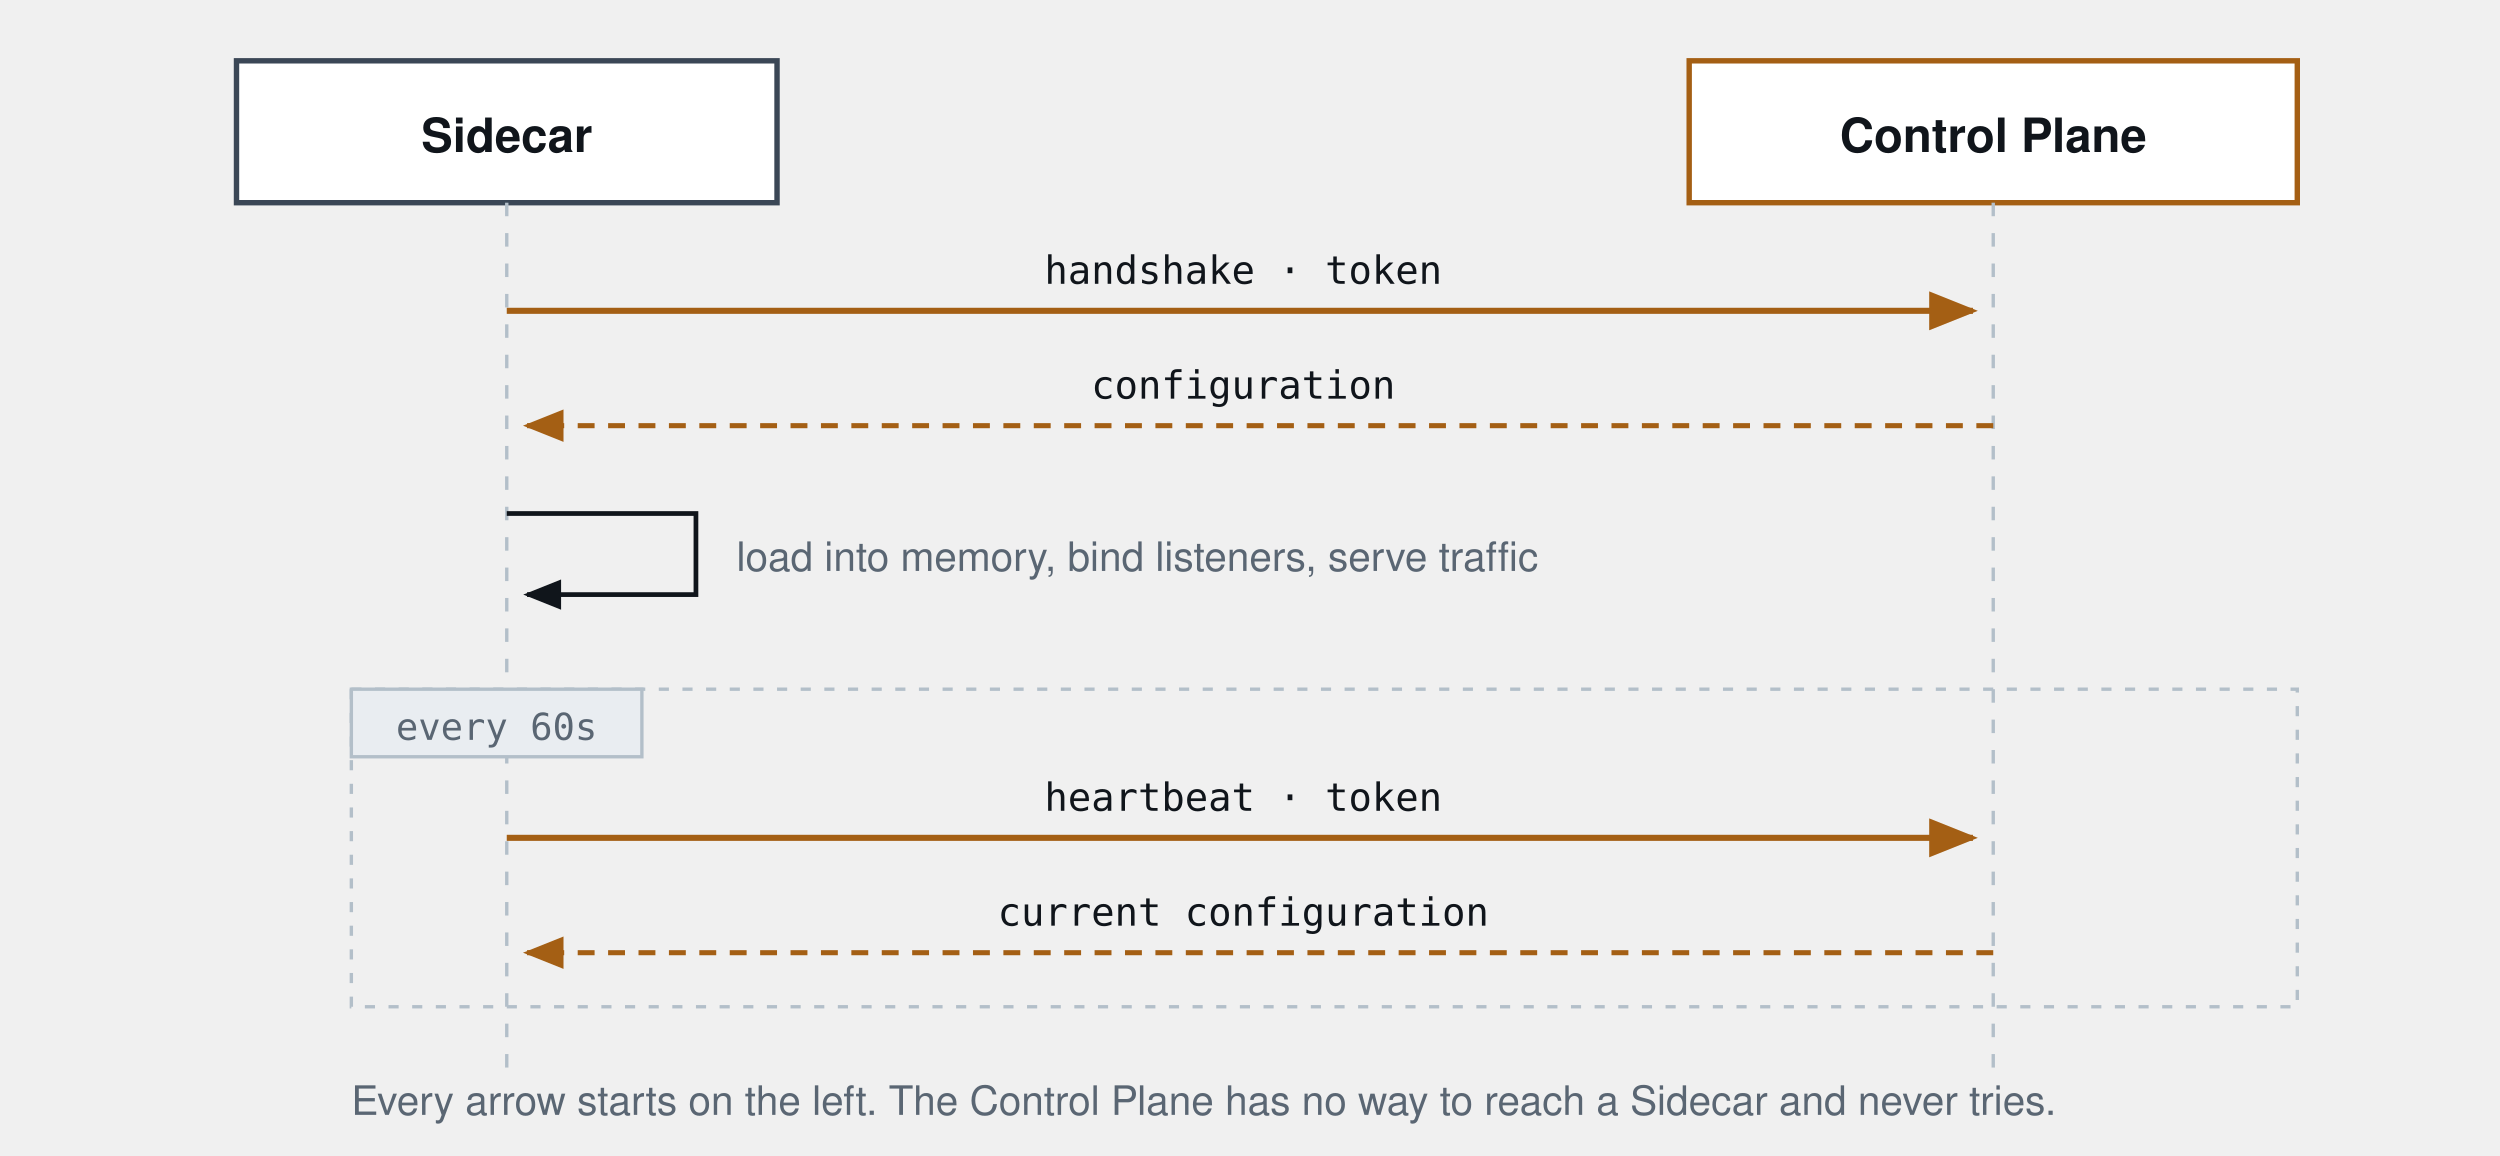
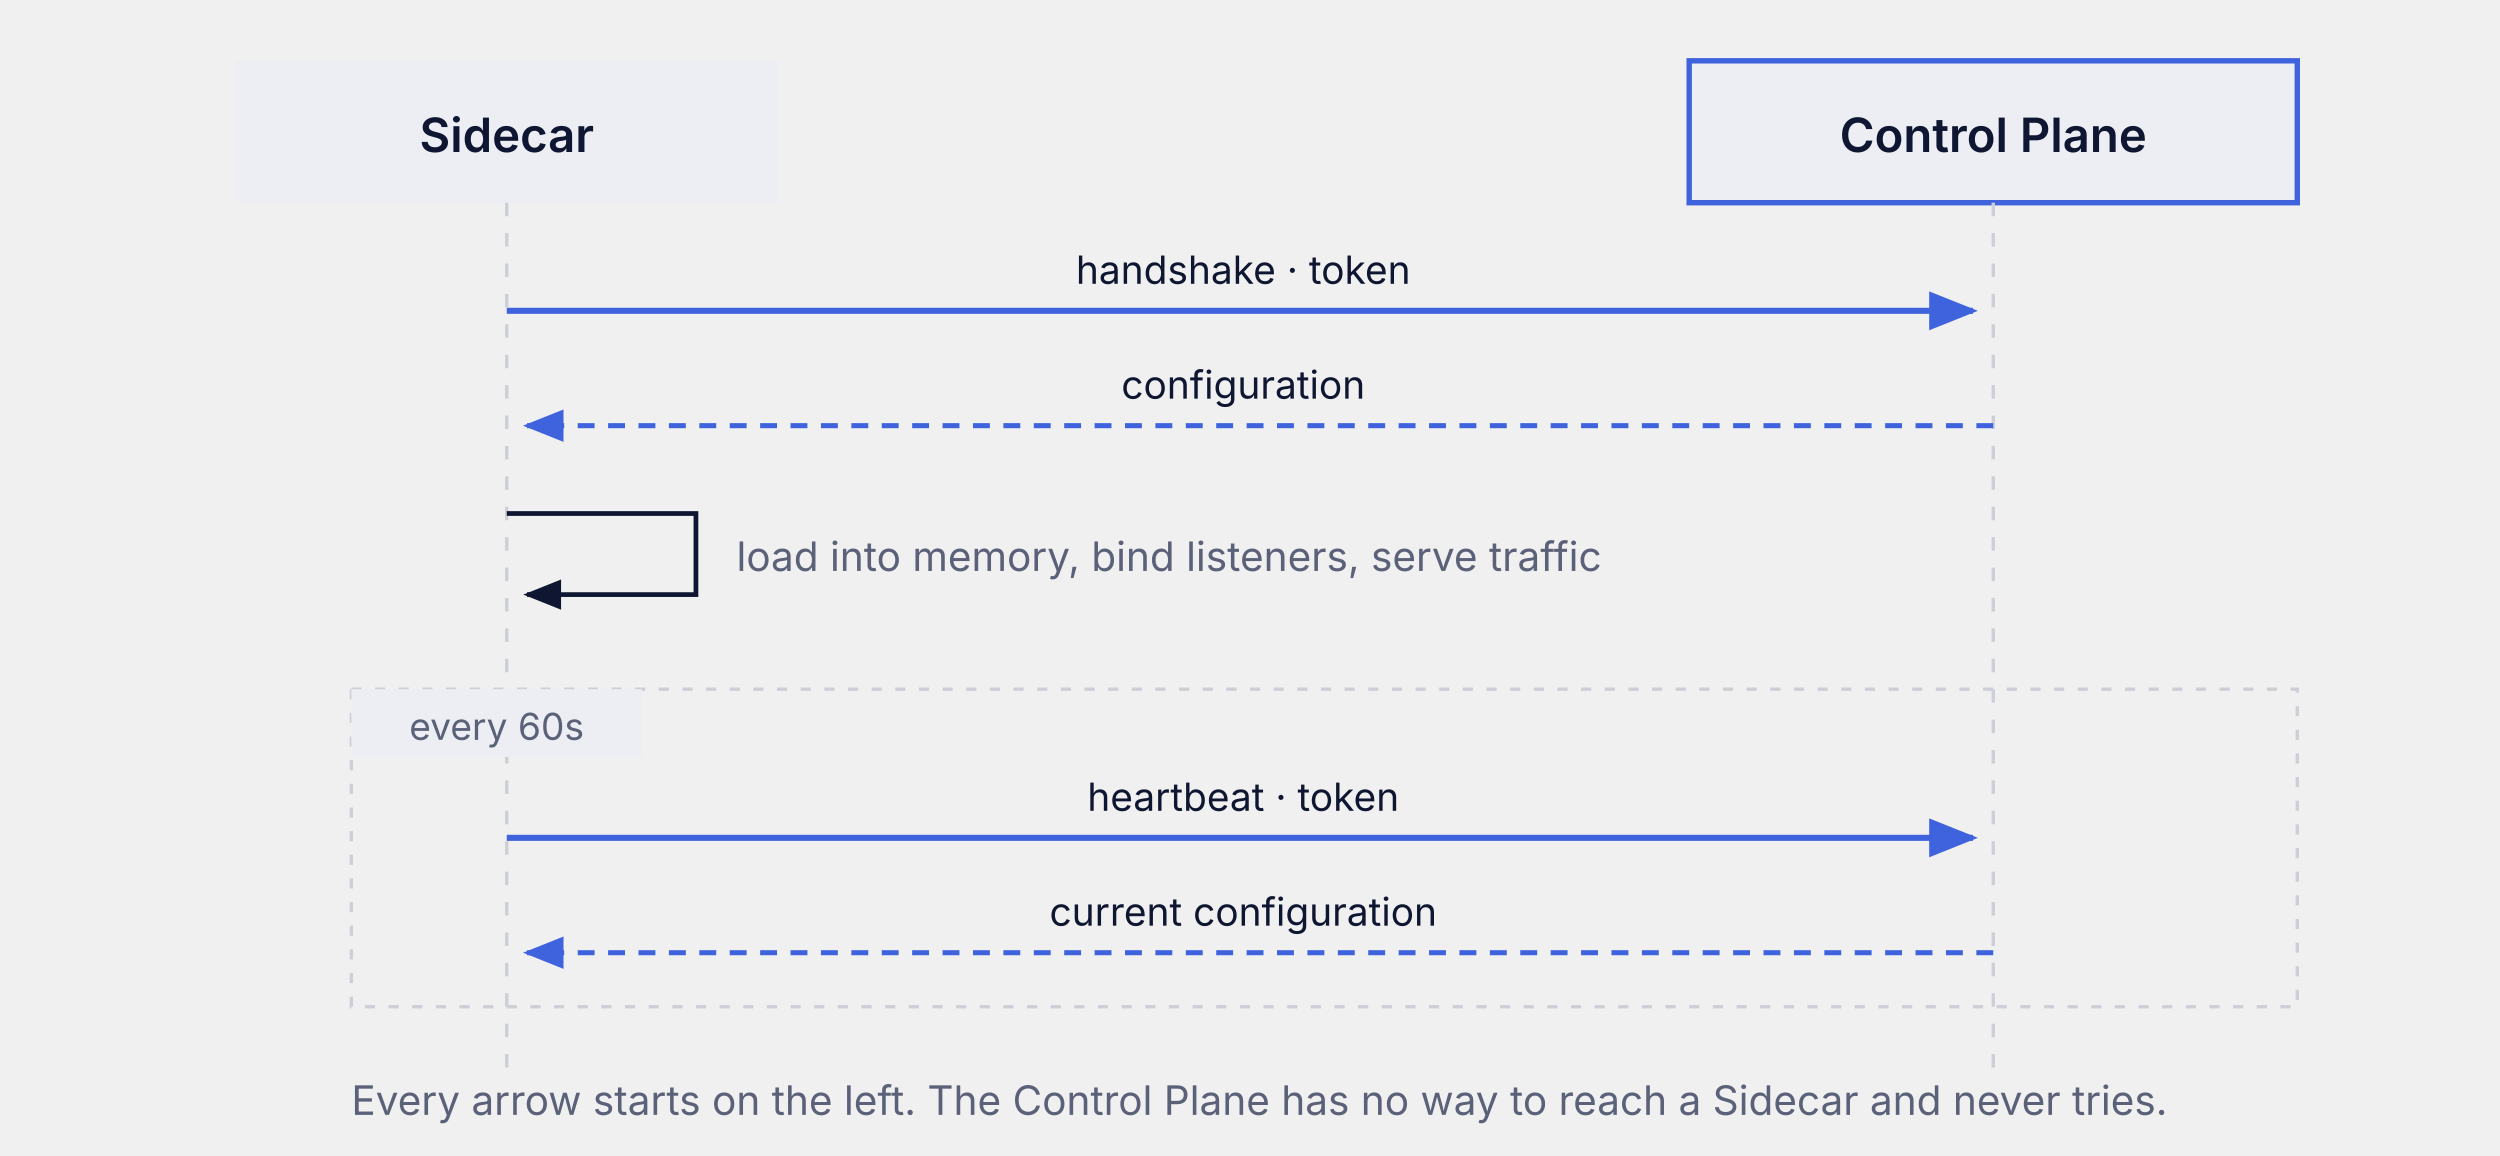
<svg xmlns="http://www.w3.org/2000/svg" viewBox="0 0 740 342" role="img" aria-label="Sequence: the Sidecar sends a handshake with its token, receives its configuration, loads it and binds listeners, then repeats a heartbeat every 60 seconds. The Control Plane never initiates.">
  <defs>
    <marker id="lm2-ink" viewBox="0 0 10 8" refX="9" refY="4" markerWidth="8" markerHeight="7" orient="auto">
-       <polygon points="0,0 10,4 0,8" fill="#10151b" />
+       <polygon points="0,0 10,4 0,8" fill="#0F1631" />
    </marker>
    <marker id="lm2-plane" viewBox="0 0 10 8" refX="9" refY="4" markerWidth="8" markerHeight="7" orient="auto">
-       <polygon points="0,0 10,4 0,8" fill="#a45f14" />
+       <polygon points="0,0 10,4 0,8" fill="#3E63DD" />
    </marker>
  </defs>
-   <rect x="70" y="18" width="160" height="42" fill="#ffffff" stroke="#3b4756" stroke-width="1.6" />
-   <text x="150" y="45" text-anchor="middle" font-family="Archivo, Helvetica Neue, Helvetica, Arial, sans-serif" font-size="14" font-weight="600" fill="#10151b">Sidecar</text>
-   <rect x="500" y="18" width="180" height="42" fill="#ffffff" stroke="#a45f14" stroke-width="1.6" />
-   <text x="590" y="45" text-anchor="middle" font-family="Archivo, Helvetica Neue, Helvetica, Arial, sans-serif" font-size="14" font-weight="600" fill="#10151b">Control Plane</text>
-   <line x1="150" y1="60" x2="150" y2="320" stroke="#b3bfc9" stroke-dasharray="4 5" />
-   <line x1="590" y1="60" x2="590" y2="320" stroke="#b3bfc9" stroke-dasharray="4 5" />
-   <line x1="150" y1="92" x2="584" y2="92" stroke="#a45f14" stroke-width="1.8" marker-end="url(#lm2-plane)" />
-   <text x="368" y="84" text-anchor="middle" font-family="IBM Plex Mono, Menlo, Consolas, monospace" font-size="11.5" fill="#10151b">handshake · token</text>
-   <line x1="590" y1="126" x2="156" y2="126" stroke="#a45f14" stroke-width="1.5" stroke-dasharray="5 4" marker-end="url(#lm2-plane)" />
-   <text x="368" y="118" text-anchor="middle" font-family="IBM Plex Mono, Menlo, Consolas, monospace" font-size="11.5" fill="#10151b">configuration</text>
-   <polyline points="150,152 206,152 206,176 156,176" fill="none" stroke="#10151b" stroke-width="1.4" marker-end="url(#lm2-ink)" />
-   <text x="218" y="169" font-family="IBM Plex Sans, Helvetica Neue, Helvetica, Arial, sans-serif" font-size="12" fill="#5a6673">load into memory, bind listeners, serve traffic</text>
-   <rect x="104" y="204" width="576" height="94" fill="none" stroke="#b3bfc9" stroke-dasharray="3 4" />
-   <rect x="104" y="204" width="86" height="20" fill="#e9edf1" stroke="#b3bfc9" />
-   <text x="147" y="219" text-anchor="middle" font-family="IBM Plex Mono, Menlo, Consolas, monospace" font-size="11" fill="#5a6673">every 60s</text>
-   <line x1="150" y1="248" x2="584" y2="248" stroke="#a45f14" stroke-width="1.8" marker-end="url(#lm2-plane)" />
-   <text x="368" y="240" text-anchor="middle" font-family="IBM Plex Mono, Menlo, Consolas, monospace" font-size="11.5" fill="#10151b">heartbeat · token</text>
-   <line x1="590" y1="282" x2="156" y2="282" stroke="#a45f14" stroke-width="1.5" stroke-dasharray="5 4" marker-end="url(#lm2-plane)" />
-   <text x="368" y="274" text-anchor="middle" font-family="IBM Plex Mono, Menlo, Consolas, monospace" font-size="11.5" fill="#10151b">current configuration</text>
-   <text x="104" y="330" font-family="IBM Plex Sans, Helvetica Neue, Helvetica, Arial, sans-serif" font-size="12" fill="#5a6673">Every arrow starts on the left. The Control Plane has no way to reach a Sidecar and never tries.</text>
+   <rect x="70" y="18" width="160" height="42" fill="#ECEEF4" stroke="none" />
+   <text x="150" y="45" text-anchor="middle" font-family="Inter, Helvetica, Arial, sans-serif" font-size="14" font-weight="600" fill="#0F1631">Sidecar</text>
+   <rect x="500" y="18" width="180" height="42" fill="#ECEEF4" stroke="#3E63DD" stroke-width="1.6" />
+   <text x="590" y="45" text-anchor="middle" font-family="Inter, Helvetica, Arial, sans-serif" font-size="14" font-weight="600" fill="#0F1631">Control Plane</text>
+   <line x1="150" y1="60" x2="150" y2="320" stroke="#CDCFD7" stroke-dasharray="4 5" />
+   <line x1="590" y1="60" x2="590" y2="320" stroke="#CDCFD7" stroke-dasharray="4 5" />
+   <line x1="150" y1="92" x2="584" y2="92" stroke="#3E63DD" stroke-width="1.8" marker-end="url(#lm2-plane)" />
+   <text x="368" y="84" text-anchor="middle" font-family="Inter, Helvetica, Arial, sans-serif" font-size="11.5" fill="#0F1631">handshake · token</text>
+   <line x1="590" y1="126" x2="156" y2="126" stroke="#3E63DD" stroke-width="1.5" stroke-dasharray="5 4" marker-end="url(#lm2-plane)" />
+   <text x="368" y="118" text-anchor="middle" font-family="Inter, Helvetica, Arial, sans-serif" font-size="11.5" fill="#0F1631">configuration</text>
+   <polyline points="150,152 206,152 206,176 156,176" fill="none" stroke="#0F1631" stroke-width="1.4" marker-end="url(#lm2-ink)" />
+   <text x="218" y="169" font-family="Inter, Helvetica, Arial, sans-serif" font-size="12" fill="#5A6178">load into memory, bind listeners, serve traffic</text>
+   <rect x="104" y="204" width="576" height="94" fill="none" stroke="#CDCFD7" stroke-dasharray="3 4" />
+   <rect x="104" y="204" width="86" height="20" fill="#ECEEF4" stroke="none" />
+   <text x="147" y="219" text-anchor="middle" font-family="Inter, Helvetica, Arial, sans-serif" font-size="11" fill="#5A6178">every 60s</text>
+   <line x1="150" y1="248" x2="584" y2="248" stroke="#3E63DD" stroke-width="1.8" marker-end="url(#lm2-plane)" />
+   <text x="368" y="240" text-anchor="middle" font-family="Inter, Helvetica, Arial, sans-serif" font-size="11.5" fill="#0F1631">heartbeat · token</text>
+   <line x1="590" y1="282" x2="156" y2="282" stroke="#3E63DD" stroke-width="1.5" stroke-dasharray="5 4" marker-end="url(#lm2-plane)" />
+   <text x="368" y="274" text-anchor="middle" font-family="Inter, Helvetica, Arial, sans-serif" font-size="11.5" fill="#0F1631">current configuration</text>
+   <text x="104" y="330" font-family="Inter, Helvetica, Arial, sans-serif" font-size="12" fill="#5A6178">Every arrow starts on the left. The Control Plane has no way to reach a Sidecar and never tries.</text>
</svg>
